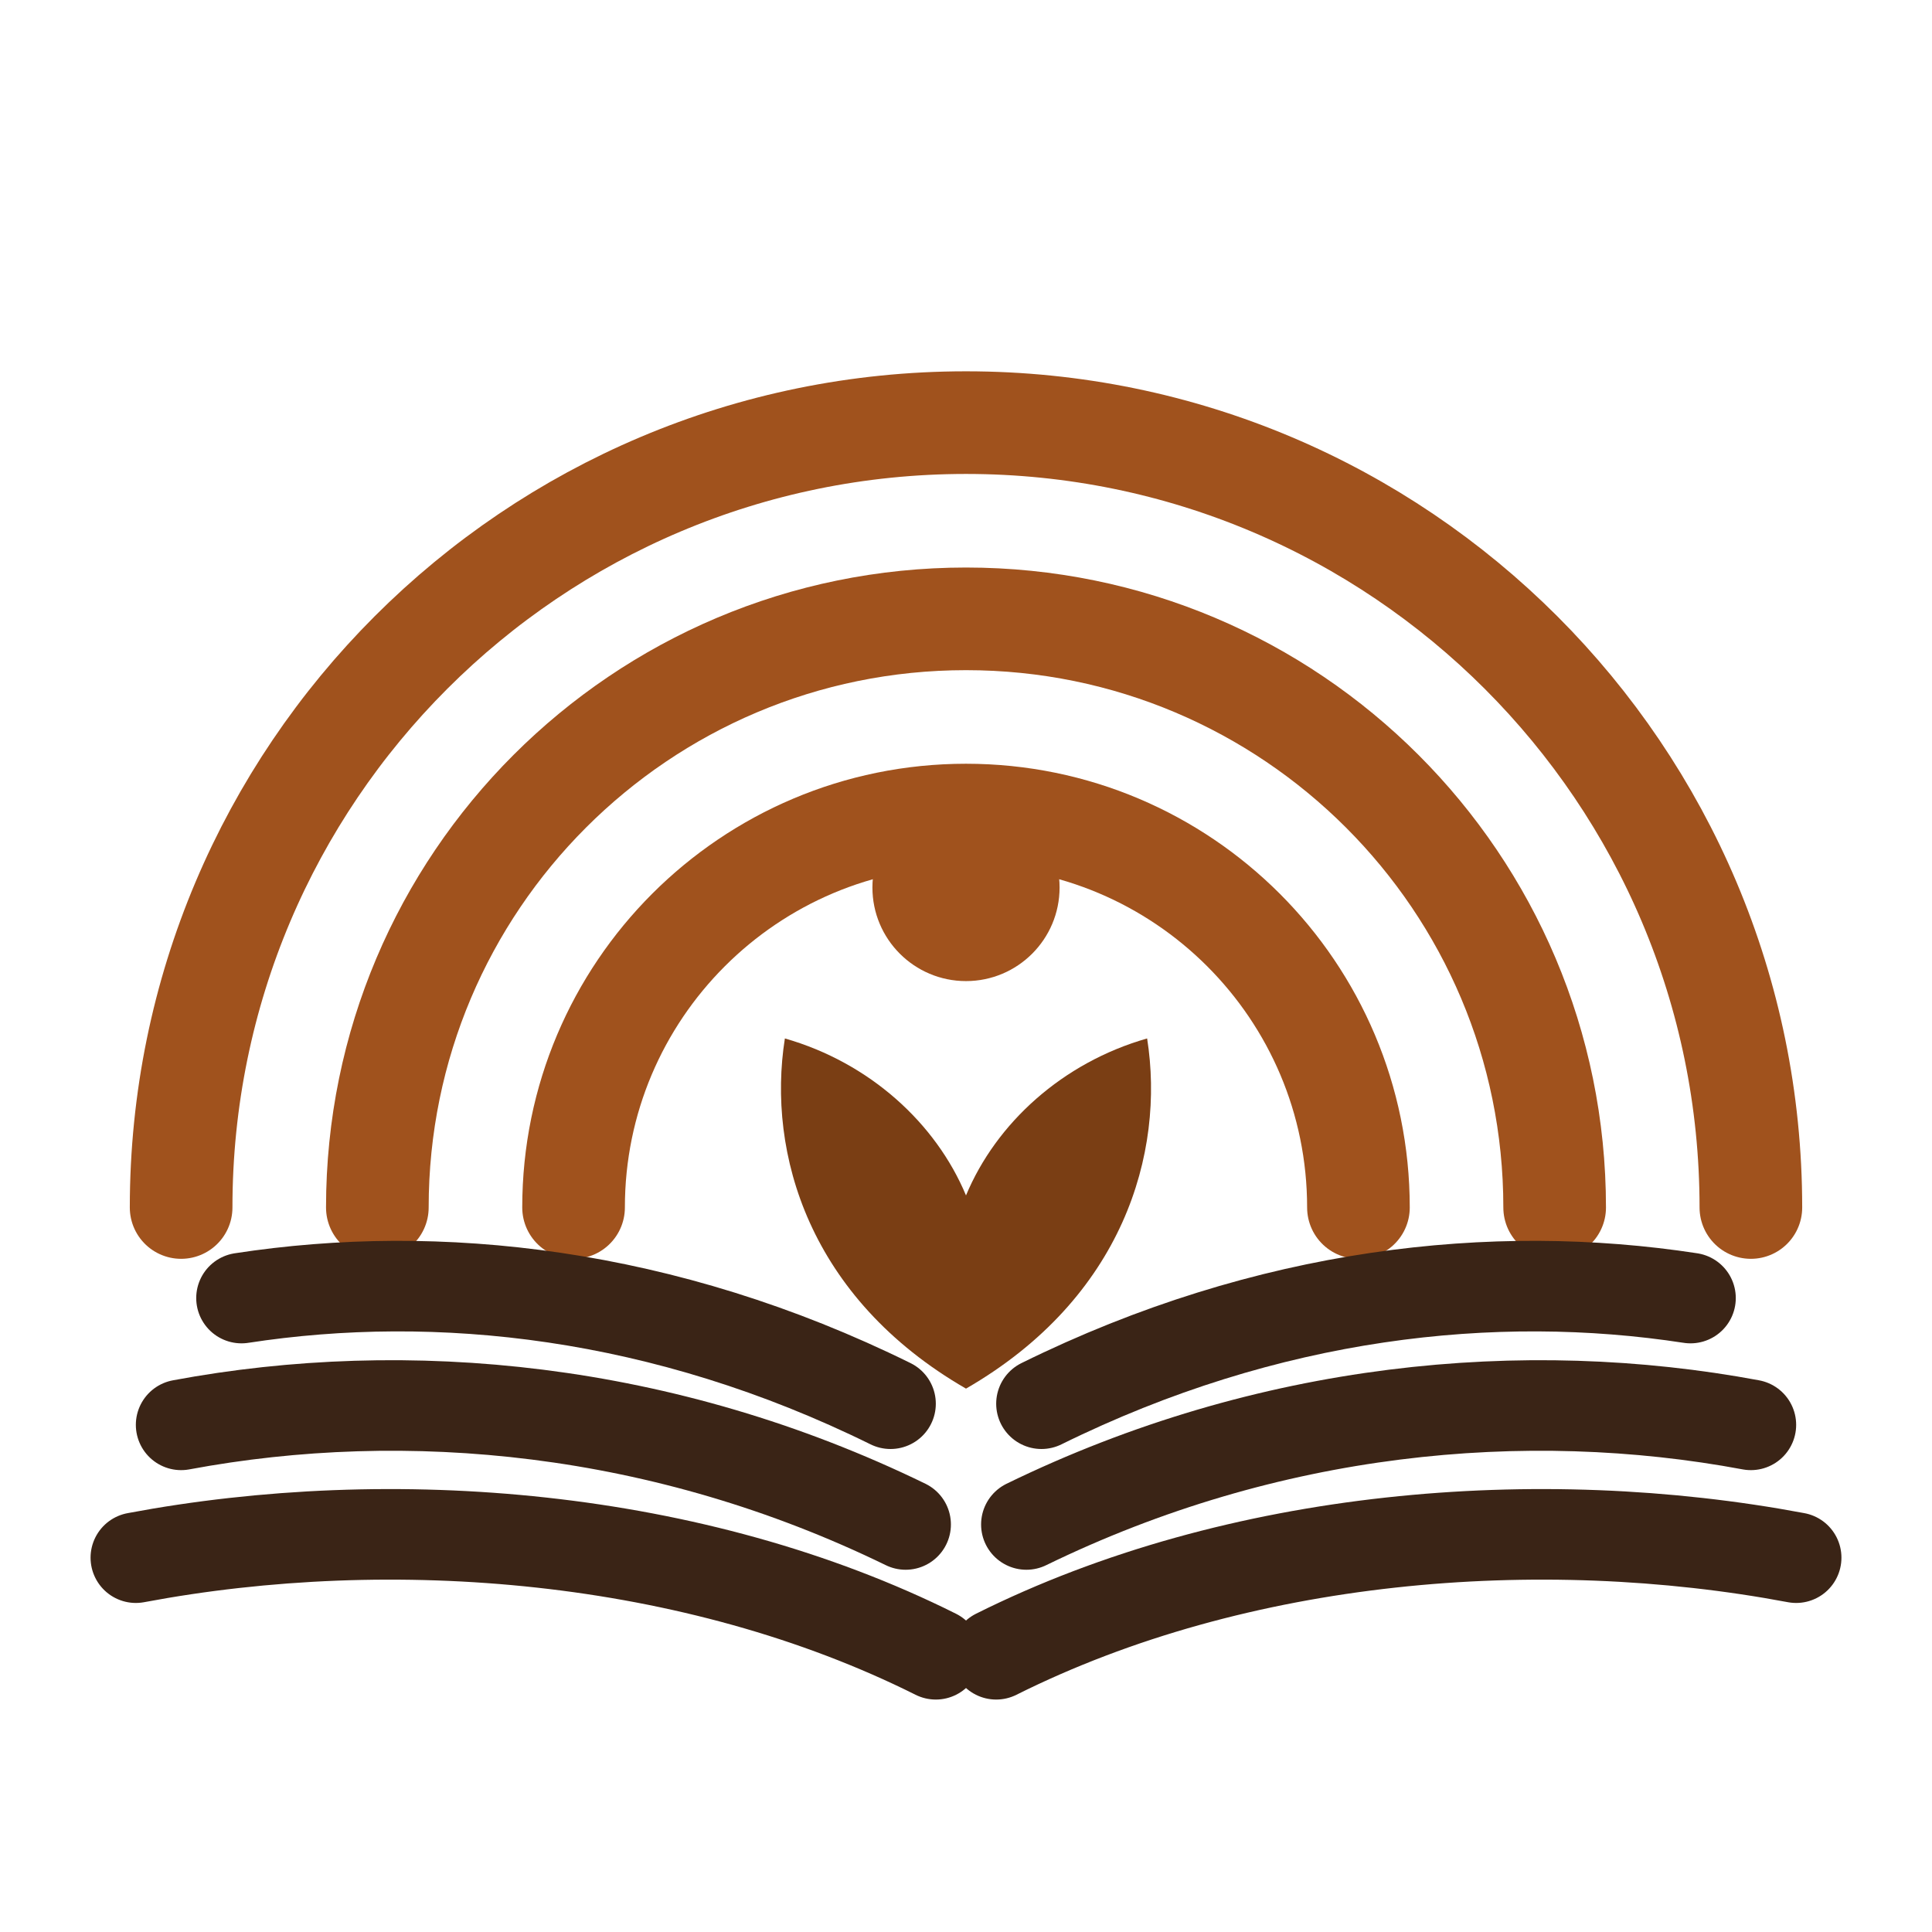
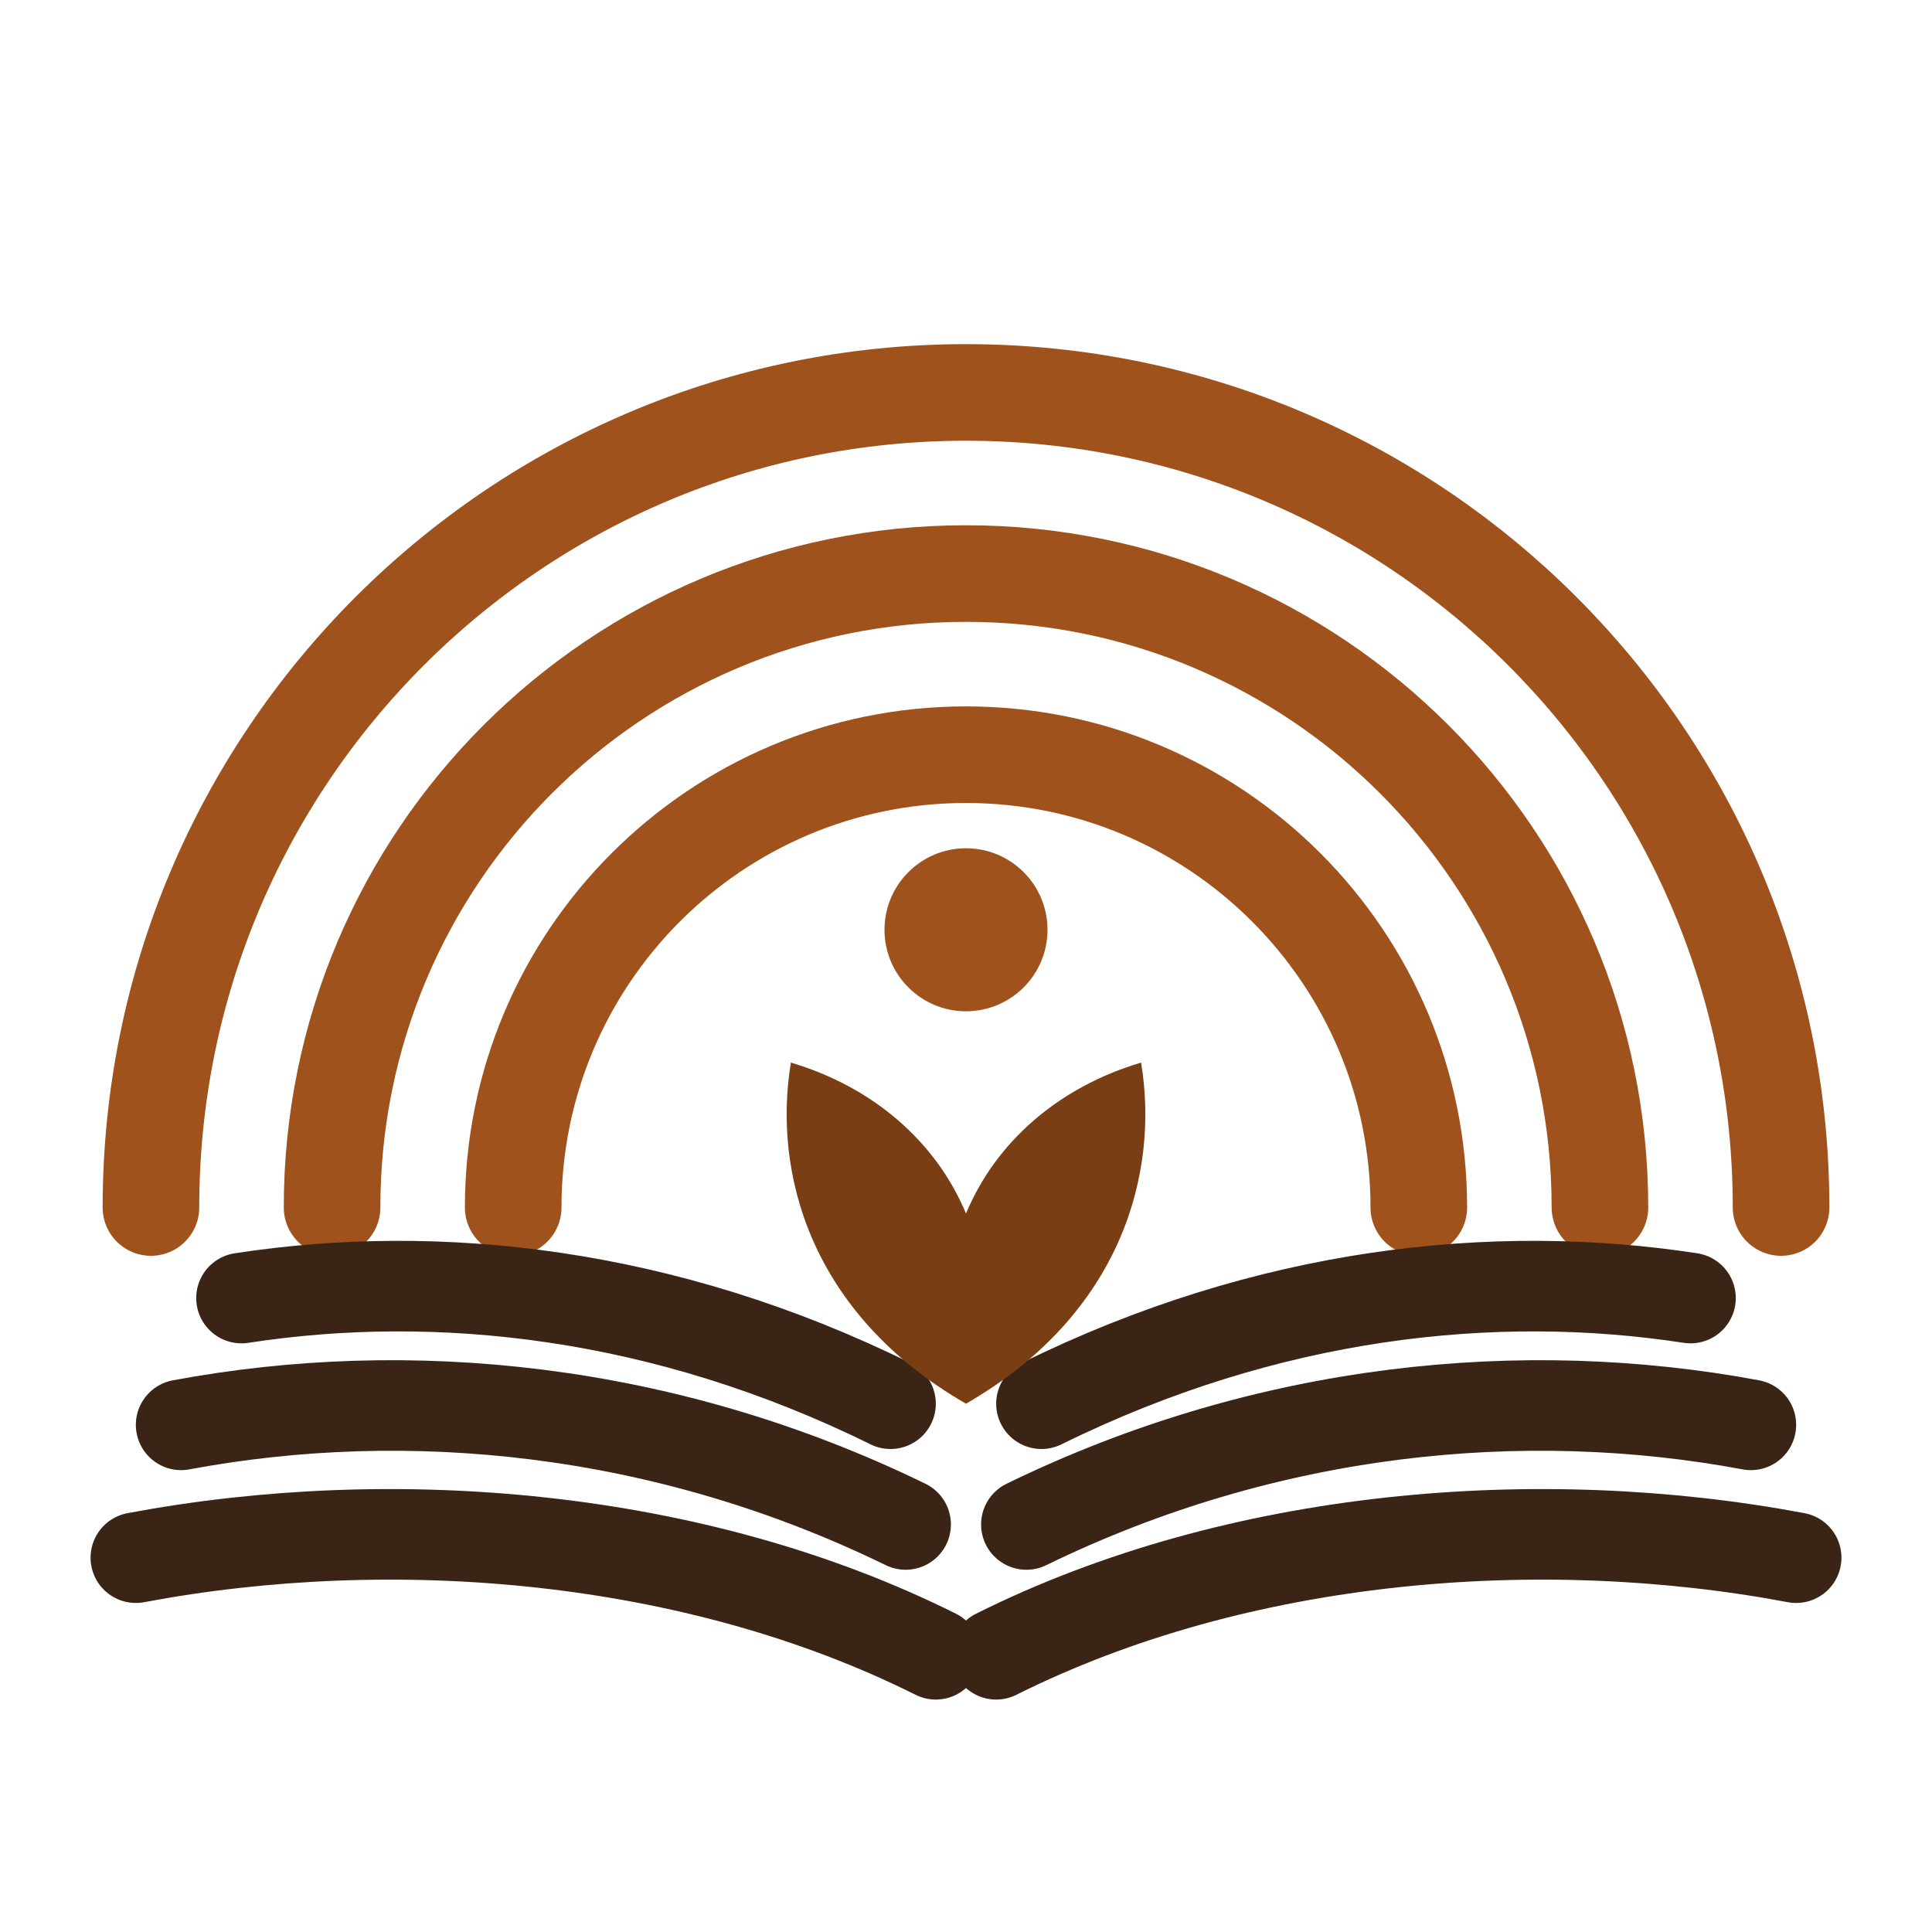
<svg xmlns="http://www.w3.org/2000/svg" viewBox="0 0 64 64" role="img" aria-label="Ledger logo">
-   <g fill="none" stroke="#A0521D" stroke-width="3.4" stroke-linecap="round">
-     <path d="M6 40 A26 26 0 0 1 58 40" />
-     <path d="M12.5 40 A19.5 19.5 0 0 1 51.5 40" />
-     <path d="M19 40 A13 13 0 0 1 45 40" />
+   <g fill="none" stroke="#A0521D" stroke-width="3.2" stroke-linecap="round">
+     <path d="M5 40 A27 27 0 0 1 59 40" />
+     <path d="M11 40 A21 21 0 0 1 53 40" />
+     <path d="M17 40 A15 15 0 0 1 47 40" />
  </g>
  <g fill="none" stroke="#3A2416" stroke-width="3" stroke-linecap="round">
    <path d="M29.5 46.5 C22 42.8 14.5 42 8 43" />
    <path d="M30 50.5 C22 46.6 13.5 45.8 6 47.2" />
    <path d="M31 54.8 C23 50.8 13 50 4.5 51.6" />
    <path d="M34.5 46.5 C42 42.8 49.5 42 56 43" />
    <path d="M34 50.5 C42 46.6 50.5 45.8 58 47.2" />
    <path d="M33 54.8 C41 50.8 51 50 59.5 51.6" />
  </g>
-   <path d="M32 46 C26.8 43 25.4 38.2 26 34.4 C28.8 35.2 31 37.2 32 39.6 C33 37.2 35.2 35.2 38 34.4 C38.6 38.2 37.2 43 32 46 Z" fill="#7A3E14" />
-   <circle cx="32" cy="29.4" r="3.1" fill="#A0521D" />
+   <path d="M32 46.5 C26.8 43.5 25.6 38.8 26.2 35.2 C28.9 36 31 37.8 32 40.2 C33 37.8 35.1 36 37.8 35.2 C38.4 38.8 37.2 43.5 32 46.5 Z" fill="#7A3E14" />
+   <circle cx="32" cy="30.8" r="2.7" fill="#A0521D" />
</svg>
